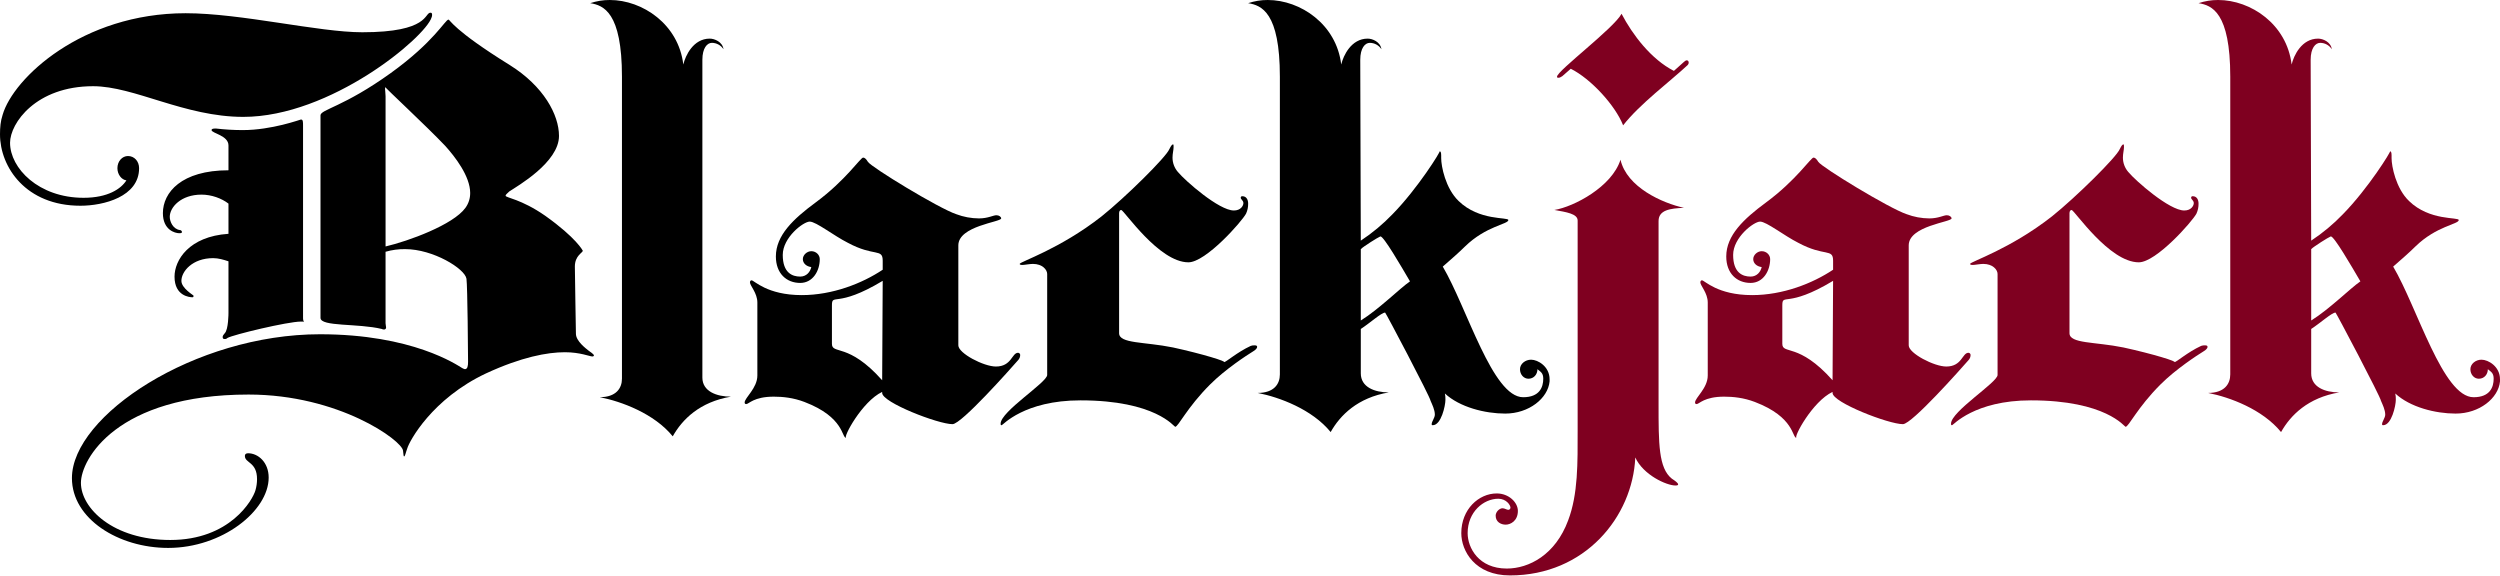
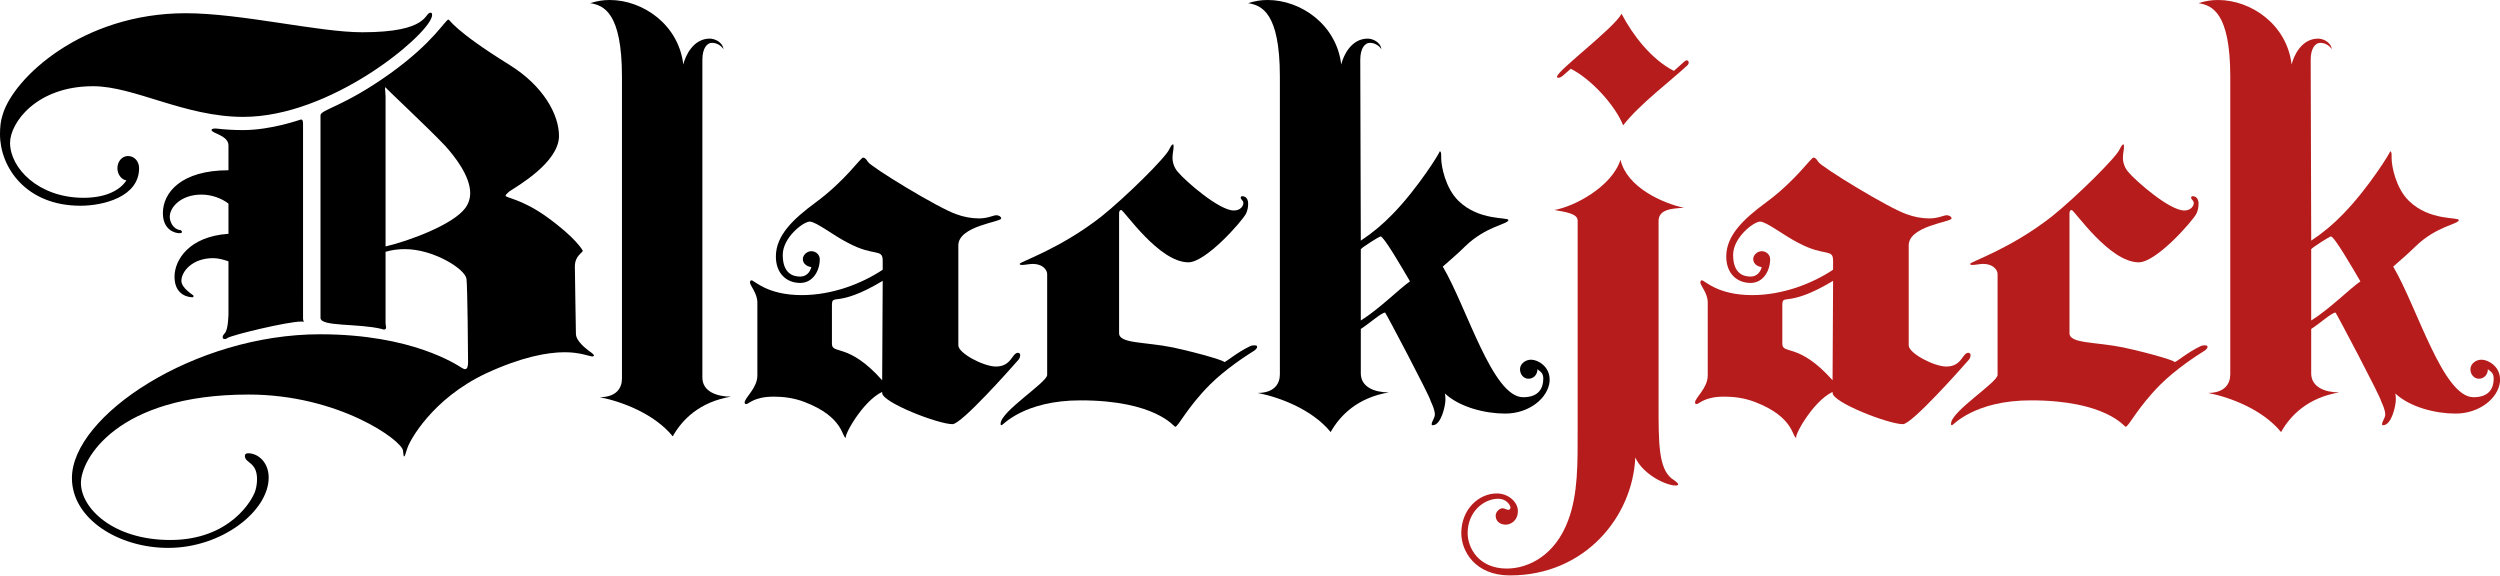
- <svg xmlns="http://www.w3.org/2000/svg" id="Layer_9" data-name="Layer 9" viewBox="0 0 4053.53 932.99">
+ <svg xmlns="http://www.w3.org/2000/svg" id="Layer_9" data-name="Layer 9" viewBox="0 0 4053.52 932.99">
  <defs>
-     <style>.cls-1{fill:#7f0020;}</style>
+     <style>.cls-1{fill:#b71c1c;}</style>
  </defs>
-   <path d="M1122.19,732.52c-95.19,0-176.65-49.73-243.54-49.73-92.61,0-134.63,60-134.63,91.75,0,41.16,46.3,89.18,119.19,89.18,39.45,0,60.89-14.57,69.46-28.29-7.71-.86-14.58-9.44-14.58-19.73,0-11.15,7.72-19.72,17.16-19.72,10.29,0,18,8.57,18,19.72,0,46.31-57.45,60.89-95.18,60.89-88.33,0-130.35-62.6-130.35-115.77,0-11.15.86-21.44,4.29-31.73,17.15-59.17,128.63-164.64,296.71-164.64,90,0,215.24,30.87,286.41,30.87,108.91,0,100.33-31.73,110.62-31.73,1.72,0,2.57.86,2.57,3.43a9.41,9.41,0,0,1-.85,4.29C1417.18,603.89,1263.68,732.52,1122.19,732.52Zm568.54,386.75c0,.86-.86,1.71-2.57,1.71-4.29,0-19.73-6.86-44.6-6.86-28.29,0-70.31,7.72-127.77,34.31-87.47,41.16-124.34,109.76-127.77,121.76-2.57,6.86-3.43,12.87-5.14,12.87-.86,0-.86-2.58-1.72-9.44-1.71-16.29-103.76-90.89-250.4-90.89-214.38,0-271.83,105.47-271.83,143.2,0,41.16,52.31,92.62,144.92,92.62,96.9,0,133.77-65.18,138.06-80.61a65.1,65.1,0,0,0,2.57-18c0-28.3-19.72-25.73-19.72-37.73,0-2.57,1.71-4.29,5.15-4.29,16.29,0,33.44,14.58,33.44,39.45,0,54-75.46,114.05-162.93,114.05-80.61,0-156.07-47.16-156.07-113.19,0-101.19,198.94-233.25,402.18-233.25,150.07,0,222.1,49.73,230.67,54.88,1.72.86,3.43,1.71,4.29,1.71,4.29,0,5.15-5.14,5.15-12,0-8.58-.86-122.63-2.58-134.63-2.57-16.3-54-48-99.47-48a109.23,109.23,0,0,0-31.73,4.28V1067c0,2.57.86,5.15.86,6.86a3.14,3.14,0,0,1-3.43,3.43,6.47,6.47,0,0,1-3.43-.86c-38.59-9.43-99.47-3.43-99.47-18V730c0-9.43,37.73-13.72,114-68.6,70.32-50.6,88.32-86.61,93.47-86.61,2.57,0,6.86,16.29,99.47,73.74,54.88,34.31,79.75,80.61,79.75,114.91,0,42.88-67.74,81.47-80.61,90-3.43,3.44-6,5.15-6,6.87,0,3.42,24.87,5.14,64.32,32.58,50.59,36,60.88,56.6,60.88,56.6,0,3.43-12.86,7.72-12.86,25.72,0,15.44,1.71,101.19,1.71,108.91,0,12,16.3,24,20.58,27.44C1684.73,1113.27,1690.73,1117.55,1690.73,1119.27Zm-471.64-60c0,4.29,1.71,5.15,1.71,6,0-.85-1.71-.85-5.14-.85-21.44,0-110.62,21.43-119.2,26.58a5.53,5.53,0,0,1-4.29,1.72c-2.57,0-3.43-.86-3.43-3.43,0-1.72,1.72-4.29,3.43-6,6-6,6-32.58,6-32.58v-84c-7.72-2.57-16.3-5.15-24.87-5.15-33.45,0-51.45,21.44-51.45,36.88,0,12,19.72,23.15,19.72,24s0,2.57-1.72,2.57c-4.28,0-29.15-1.71-29.15-33.44,0-26.59,23.15-65.17,87.47-69.46V873.16c-11.15-8.58-27.44-14.58-43.74-14.58-33.44,0-51.45,20.58-51.45,36,0,7.71,5.15,19.72,16.29,21.44,1.72,0,2.58.85,3.43,2.57,0,1.71,0,2.57-4.28,2.57-6.86,0-26.59-5.14-26.59-32.59,0-33.44,30-69.46,106.34-69.46v-40.3c0-16.29-27.44-19.72-27.44-24.87,0-1.71,1.71-2.57,6.86-2.57a377.77,377.77,0,0,0,43.73,2.57c47.16,0,93.47-17.15,94.33-17.15,3.43,0,3.43,3.43,3.43,10.29Zm271-203.23c0-27.44-24.87-59.17-40.31-76.32-30.87-32.59-98.61-95.19-96.9-95.19-.86,0-.86,1.72-.86,2.57,0,2.58.86,6.86.86,12V942.62c36.88-8.58,109.77-35.16,129.49-62.6A40.16,40.16,0,0,0,1490.07,856Z" transform="translate(-727.72 -543.01)" />
-   <path d="M1818.51,1250.47c-30-36.87-83.18-56.6-118.34-63.46,26.58,0,36-14.57,36-30V667.35c0-104.62-30-115.77-51.46-119.2a98.68,98.68,0,0,1,31.73-5.14c53.17,0,111.48,39.45,119.2,104.62,3.43-14.58,16.29-42,42.88-42,7.71,0,20.58,5.14,22.29,17.15A22.55,22.55,0,0,0,1882,612.47c-7.72,0-15.44,8.57-15.44,27.44v515.37c0,22.3,23.15,30.88,46.31,30.88C1862.24,1194.73,1833.94,1223,1818.51,1250.47Z" transform="translate(-727.72 -543.01)" />
-   <path d="M2272.13,1230.75c-23.15,0-114.05-35.16-114.05-50.6v-1.71c-32.58,15.43-64.31,74.6-58.31,74.6-7.72,0-2.57-33.44-67.75-58.31-18-6.86-35.15-8.57-49.73-8.57-32.59,0-40.3,12-44.59,12a2.28,2.28,0,0,1-2.58-2.57c0-7.72,20.59-23.15,20.59-43.73V1033.52c0-15.44-12-27.44-12-32.59,0-1.72.86-3.43,2.57-3.43,4.29,0,24.87,24,81.47,24,49.73,0,97.76-18.86,131.2-41.16V965.77c0-20.58-13.72-6-56.6-29.15-22.29-11.15-51.45-34.31-61.74-34.31s-43.73,25.73-43.73,54c0,29.15,15.43,35.16,28.3,35.16,10.29,0,16.29-7.72,18-15.44-7.71-.86-13.72-6-13.72-12.86s6.86-12.87,13.72-12.87c7.72,0,13.72,6,13.72,12.87,0,18.86-11.14,38.59-31.72,38.59-22.3,0-39.45-15.44-39.45-42.88,0-34.3,28.3-60.88,64.31-87.47,48.88-36,72.89-72.89,77.18-72.89,2.57,0,5.15,2.58,7.72,6.86,5.14,8.58,114.91,75.47,143.21,84.9a106,106,0,0,0,36.87,6.86c14.58,0,23.15-5.15,28.3-5.15,4.29,0,7.72,2.58,7.72,5.15,0,6-69.46,12-69.46,43.73V1103c0,12.86,41.16,34.3,60.88,34.3,25.73,0,25.73-22.3,36-22.3a3.7,3.7,0,0,1,3.43,3.43,12.32,12.32,0,0,1-3.43,8.58C2366.46,1140.71,2286.71,1230.75,2272.13,1230.75ZM2158.94,998.36c-75.46,45.45-82.32,18.86-82.32,40.3v61.74c0,18,26.58-2.57,81.46,59.17Z" transform="translate(-727.72 -543.01)" />
-   <path d="M2689.75,1166.43c-37.74,37.73-51.46,68.61-56.6,68.61-1.72,0-31.73-42.88-153.5-42.88-91.75,0-126.06,40.3-127.77,40.3s-1.72-.86-1.72-2.57c0-19.72,75.47-66.89,75.47-78.89V987.21c0-6.86-7.72-16.29-23.16-16.29-5.14,0-13.72,1.71-17.15,1.71s-4.28-.86-4.28-1.71c0-3.43,65.17-24,132.91-77.18,38.59-30.87,104.62-96,109.77-108.91,2.57-5.14,4.28-7.72,6-7.72.86,0,.86,1.72.86,4.29,0,5.15-1.72,10.29-1.72,17.15a35.46,35.46,0,0,0,8.58,23.16c12,14.57,66.88,62.6,90.89,62.6,11.15,0,15.44-7.72,15.44-12s-4.29-6-4.29-8.58a2.27,2.27,0,0,1,2.57-2.57c6.86,0,9.44,6,9.44,12a37.18,37.18,0,0,1-3.43,16.29c-6.86,12.86-65.17,78.89-93.47,78.89-48,0-104.62-84.89-108.91-84.89-1.71,0-3.43,1.71-3.43,5.14v194.66c0,17.15,41.16,13.72,87.47,23.15,47.16,10.3,89.18,23.16,82.32,24,3.43,0,21.44-16.3,43.73-26.59a16.92,16.92,0,0,1,6-.85c3.43,0,4.28.85,4.28,2.57s-1.71,4.29-6,6.86C2748.91,1119.27,2714.61,1141.56,2689.75,1166.43Z" transform="translate(-727.72 -543.01)" />
-   <path d="M3168.25,1213.6c-32.59,0-73.75-10.29-97.76-32.59a41.63,41.63,0,0,1,.86,10.29c0,9.43-6.86,41.16-20.58,41.16-.86,0-1.72,0-1.72-1.71,0-4.29,5.15-10.29,5.15-15.44,0-7.72-4.29-16.29-6.87-22.29-.85-6.86-72.88-143.21-73.74-143.21-6,0-24.87,17.15-39.45,26.58v72c0,22.29,22.3,30.87,45.45,30.87-50.59,8.57-78.89,36.87-94.33,64.31-30-36.87-83.18-56.6-118.34-63.46,26.59,0,36-14.58,36-30V667.35c0-104.62-30-115.77-51.45-119.2a98.68,98.68,0,0,1,31.73-5.14c53.16,0,111.48,39.45,119.19,104.62,3.43-14.58,16.3-42,42.88-42,7.72,0,20.58,5.14,22.3,17.15a22.58,22.58,0,0,0-18.87-10.29c-7.72,0-15.44,8.57-15.44,27.44l.86,293.27a303.5,303.5,0,0,0,51.45-42.87c41.16-42,78.9-102.9,76.32-102,1.72,0,2.58,1.72,2.58,6.86v4.29c0,12.86,6.86,48.88,28.29,69.46,33.45,32.59,80.61,25.73,80.61,30.87,0,6.86-36,9.43-70.32,42.88-9.43,9.43-22.29,20.58-36,32.58,39.44,66.89,80.61,211.81,130.34,211.81,26.59,0,32.59-16.29,32.59-30,0-9.43-4.29-11.15-9.43-15.44,0,8.58-6,15.44-14.58,15.44-7.72,0-13.72-6.86-13.72-15.44s8.57-15.43,18-15.43c11.14,0,30,11.15,30,31.73v3.43C3237.71,1188.73,3206.84,1213.6,3168.25,1213.6ZM2965.87,926.33c-4.29,1.71-27.44,16.29-31.73,20.58v115.76c29.16-18,63.46-52.31,79.75-63.46C2999.31,974.35,2971,925.47,2965.87,926.33Z" transform="translate(-727.72 -543.01)" />
-   <path class="cls-1" d="M3416.93,901.46v296.7c0,64.32,0,103.76,21.44,120.91,5.15,3.43,10.29,6.86,10.29,9.44,0,.85-.85,1.71-4.29,1.71-14.57,0-52.3-17.15-65.17-45.45-4.28,96-81.46,191.23-203.23,191.23-56.6,0-78.89-39.45-78.89-68.6,0-38.59,28.29-64.32,57.45-64.32,19.72,0,34.3,14.58,34.3,28.3,0,16.29-12,22.3-19.72,22.3s-16.3-4.29-16.3-14.58c0-6,6-12,11.15-12,3.43,0,6.86,2.58,9.44,2.58a3.7,3.7,0,0,0,3.43-3.43c0-4.29-6.86-14.58-19.73-14.58-24,0-49.73,21.44-49.73,55.74,0,24,18,57.45,63.45,57.45,36,0,78.9-22.29,99.48-78,16.29-42.88,15.43-93.47,15.43-146.64V900.6c0-11.15-18.86-13.72-37.73-17.15,31.73-5.15,93.47-37.73,107.19-81.47,10.29,44.6,67.75,70.32,102.91,78C3435.8,880.88,3416.93,883.45,3416.93,901.46Zm-57.45-155.22c-12.86-32.58-52.31-75.46-84.89-91.75l-13.73,12c-2.57,1.72-4.28,2.58-6,2.58s-2.57,0-2.57-1.72c0-9.43,92.61-78.89,104.62-102,18,34.3,48,73.74,84.89,92.61l16.3-14.58c1.71-1.71,3.43-2.57,4.28-2.57,2.58,0,3.43,1.71,3.43,4.29a6.45,6.45,0,0,1-1.71,3.42C3436.66,674.21,3386.06,711.94,3359.48,746.24Z" transform="translate(-727.72 -543.01)" />
-   <path class="cls-1" d="M3813.11,1230.75c-23.16,0-114.05-35.16-114.05-50.6v-1.71c-32.59,15.43-64.32,74.6-58.32,74.6-7.71,0-2.57-33.44-67.74-58.31-18-6.86-35.16-8.57-49.74-8.57-32.58,0-40.3,12-44.59,12a2.27,2.27,0,0,1-2.57-2.57c0-7.72,20.58-23.15,20.58-43.73V1033.52c0-15.44-12-27.44-12-32.59,0-1.72.86-3.43,2.58-3.43,4.29,0,24.87,24,81.46,24,49.74,0,97.76-18.86,131.2-41.16V965.77c0-20.58-13.72-6-56.59-29.15-22.3-11.15-51.45-34.31-61.74-34.31s-43.74,25.73-43.74,54c0,29.15,15.44,35.16,28.3,35.16,10.29,0,16.29-7.72,18-15.44-7.72-.86-13.72-6-13.72-12.86s6.86-12.87,13.72-12.87c7.72,0,13.72,6,13.72,12.87,0,18.86-11.15,38.59-31.73,38.59-22.3,0-39.45-15.44-39.45-42.88,0-34.3,28.3-60.88,64.32-87.47,48.88-36,72.89-72.89,77.18-72.89,2.57,0,5.14,2.58,7.71,6.86,5.15,8.58,114.91,75.47,143.21,84.9a106,106,0,0,0,36.87,6.86c14.58,0,23.16-5.15,28.3-5.15,4.29,0,7.72,2.58,7.72,5.15,0,6-69.46,12-69.46,43.73V1103c0,12.86,41.16,34.3,60.89,34.3,25.72,0,25.72-22.3,36-22.3a3.69,3.69,0,0,1,3.43,3.43,12.32,12.32,0,0,1-3.43,8.58C3907.44,1140.71,3827.69,1230.75,3813.11,1230.75Zm-113.2-232.39c-75.46,45.45-82.32,18.86-82.32,40.3v61.74c0,18,26.58-2.57,81.47,59.17Z" transform="translate(-727.72 -543.01)" />
-   <path class="cls-1" d="M4230.72,1166.43c-37.73,37.73-51.45,68.61-56.6,68.61-1.71,0-31.73-42.88-153.49-42.88-91.76,0-126.06,40.3-127.77,40.3s-1.72-.86-1.72-2.57c0-19.72,75.46-66.89,75.46-78.89V987.21c0-6.86-7.72-16.29-23.15-16.29-5.15,0-13.72,1.71-17.15,1.71s-4.29-.86-4.29-1.71c0-3.43,65.17-24,132.92-77.18,38.59-30.87,104.62-96,109.76-108.91,2.57-5.14,4.29-7.72,6-7.72.86,0,.86,1.72.86,4.29,0,5.15-1.71,10.29-1.71,17.15a35.44,35.44,0,0,0,8.57,23.16c12,14.57,66.89,62.6,90.9,62.6,11.15,0,15.43-7.72,15.43-12s-4.28-6-4.28-8.58a2.27,2.27,0,0,1,2.57-2.57c6.86,0,9.43,6,9.43,12a37,37,0,0,1-3.43,16.29c-6.86,12.86-65.17,78.89-93.47,78.89-48,0-104.62-84.89-108.9-84.89-1.72,0-3.44,1.71-3.44,5.14v194.66c0,17.15,41.17,13.72,87.47,23.15,47.17,10.3,89.19,23.16,82.33,24,3.43,0,21.43-16.3,43.73-26.59a16.87,16.87,0,0,1,6-.85c3.43,0,4.29.85,4.29,2.57s-1.71,4.29-6,6.86C4289.89,1119.27,4255.59,1141.56,4230.72,1166.43Z" transform="translate(-727.72 -543.01)" />
-   <path class="cls-1" d="M4709.22,1213.6c-32.58,0-73.75-10.29-97.76-32.59a41.63,41.63,0,0,1,.86,10.29c0,9.43-6.86,41.16-20.58,41.16-.86,0-1.71,0-1.71-1.71,0-4.29,5.14-10.29,5.14-15.44,0-7.72-4.29-16.29-6.86-22.29-.86-6.86-72.89-143.21-73.75-143.21-6,0-24.87,17.15-39.44,26.58v72c0,22.29,22.29,30.87,45.44,30.87-50.59,8.57-78.89,36.87-94.32,64.31-30-36.87-83.18-56.6-118.34-63.46,26.58,0,36-14.58,36-30V667.35c0-104.62-30-115.77-51.45-119.2a98.68,98.68,0,0,1,31.73-5.14c53.17,0,111.48,39.45,119.2,104.62,3.43-14.58,16.29-42,42.88-42,7.71,0,20.58,5.14,22.29,17.15a22.56,22.56,0,0,0-18.87-10.29c-7.71,0-15.43,8.57-15.43,27.44l.86,293.27a303.9,303.9,0,0,0,51.45-42.87c41.16-42,78.89-102.9,76.32-102,1.71,0,2.57,1.72,2.57,6.86v4.29c0,12.86,6.86,48.88,28.3,69.46,33.44,32.59,80.61,25.73,80.61,30.87,0,6.86-36,9.43-70.32,42.88-9.43,9.43-22.29,20.58-36,32.58,39.45,66.89,80.61,211.81,130.35,211.81,26.58,0,32.58-16.29,32.58-30,0-9.43-4.28-11.15-9.43-15.44,0,8.58-6,15.44-14.58,15.44-7.71,0-13.72-6.86-13.72-15.44s8.58-15.43,18-15.43c11.15,0,30,11.15,30,31.73v3.43C4778.68,1188.73,4747.81,1213.6,4709.22,1213.6ZM4506.85,926.33c-4.29,1.71-27.45,16.29-31.73,20.58v115.76c29.15-18,63.45-52.31,79.75-63.46C4540.29,974.35,4512,925.47,4506.85,926.33Z" transform="translate(-727.72 -543.01)" />
+   <path d="M394.47,189.51c-95.19,0-176.65-49.73-243.54-49.73-92.61,0-134.63,60-134.63,91.75,0,41.16,46.3,89.18,119.19,89.18,39.45,0,60.89-14.57,69.46-28.29-7.71-.86-14.58-9.44-14.58-19.73,0-11.15,7.72-19.72,17.16-19.72,10.29,0,18,8.57,18,19.72,0,46.31-57.45,60.89-95.18,60.89C42,333.58,0,271,0,217.81c0-11.15.86-21.44,4.29-31.73C21.44,126.91,132.92,21.44,301,21.44c90,0,215.24,30.87,286.41,30.87,108.91,0,100.33-31.73,110.62-31.73,1.72,0,2.57.86,2.57,3.43a9.31,9.31,0,0,1-.85,4.29C689.46,60.88,536,189.51,394.47,189.51ZM963,576.26c0,.86-.86,1.71-2.57,1.71-4.29,0-19.73-6.86-44.6-6.86-28.29,0-70.31,7.72-127.77,34.31C700.6,646.58,663.73,715.18,660.3,727.18c-2.57,6.86-3.43,12.87-5.14,12.87-.86,0-.86-2.58-1.72-9.44-1.71-16.29-103.76-90.89-250.4-90.89-214.38,0-271.83,105.47-271.83,143.2,0,41.16,52.31,92.62,144.92,92.62,96.9,0,133.77-65.18,138.06-80.61a65.26,65.26,0,0,0,2.57-18c0-28.3-19.72-25.73-19.72-37.73,0-2.57,1.71-4.29,5.15-4.29,16.29,0,33.44,14.58,33.44,39.45,0,54-75.46,114-162.93,114-80.61,0-156.07-47.16-156.07-113.19C116.63,674,315.57,542,518.81,542c150.07,0,222.1,49.73,230.67,54.88,1.72.86,3.43,1.71,4.29,1.71,4.29,0,5.15-5.14,5.15-12,0-8.58-.86-122.63-2.58-134.63-2.57-16.3-54-48-99.47-48a109.13,109.13,0,0,0-31.73,4.28V524c0,2.57.86,5.15.86,6.86a3.14,3.14,0,0,1-3.43,3.43,6.44,6.44,0,0,1-3.43-.86c-38.59-9.43-99.47-3.43-99.47-18V187c0-9.43,37.73-13.72,114-68.6C704,67.79,722,31.78,727.14,31.78c2.57,0,6.86,16.29,99.47,73.74,54.88,34.31,79.75,80.61,79.75,114.91,0,42.88-67.74,81.47-80.61,90-3.43,3.44-6,5.15-6,6.87,0,3.42,24.87,5.14,64.32,32.58,50.59,36,60.88,56.6,60.88,56.6,0,3.43-12.86,7.72-12.86,25.72,0,15.44,1.71,101.19,1.71,108.91,0,12,16.3,24,20.58,27.44C957,570.26,963,574.54,963,576.26Zm-471.64-60c0,4.29,1.71,5.15,1.71,6,0-.85-1.71-.85-5.14-.85-21.44,0-110.62,21.43-119.2,26.58a5.54,5.54,0,0,1-4.29,1.72c-2.57,0-3.43-.86-3.43-3.43,0-1.72,1.72-4.29,3.43-6,6-6,6-32.58,6-32.58v-84c-7.72-2.57-16.3-5.15-24.87-5.15-33.45,0-51.45,21.44-51.45,36.88,0,12,19.72,23.15,19.72,24s0,2.57-1.72,2.57c-4.28,0-29.15-1.71-29.15-33.44,0-26.59,23.15-65.17,87.47-69.46v-49c-11.15-8.58-27.44-14.58-43.74-14.58-33.44,0-51.45,20.58-51.45,36,0,7.71,5.15,19.72,16.29,21.44,1.72,0,2.58.85,3.43,2.57,0,1.71,0,2.57-4.28,2.57-6.86,0-26.59-5.14-26.59-32.59,0-33.44,30-69.46,106.34-69.46V235.8c0-16.29-27.44-19.72-27.44-24.87,0-1.71,1.71-2.57,6.86-2.57a378.14,378.14,0,0,0,43.73,2.57c47.16,0,93.47-17.15,94.33-17.15,3.43,0,3.43,3.43,3.43,10.29ZM762.37,313c0-27.44-24.87-59.17-40.31-76.32-30.87-32.59-98.61-95.19-96.9-95.19-.86,0-.86,1.72-.86,2.57,0,2.58.86,6.86.86,12V399.61C662,391,734.93,364.45,754.65,337a40.14,40.14,0,0,0,7.7-24Z" transform="translate(0 0)" />
+   <path d="M1090.79,707.46c-30-36.87-83.18-56.6-118.34-63.46,26.58,0,36-14.57,36-30V124.34c0-104.62-30-115.77-51.46-119.2A98.6,98.6,0,0,1,988.72,0c53.17,0,111.48,39.45,119.2,104.62,3.43-14.58,16.29-42,42.88-42,7.71,0,20.58,5.14,22.29,17.15a22.54,22.54,0,0,0-18.81-10.31c-7.72,0-15.44,8.57-15.44,27.44V612.27c0,22.3,23.15,30.88,46.31,30.88C1134.52,651.72,1106.22,680,1090.79,707.46Z" transform="translate(0 0)" />
+   <path d="M1544.41,687.74c-23.15,0-114.05-35.16-114.05-50.6v-1.71c-32.58,15.43-64.31,74.6-58.31,74.6-7.72,0-2.57-33.44-67.75-58.31-18-6.86-35.15-8.57-49.73-8.57-32.59,0-40.3,12-44.59,12a2.28,2.28,0,0,1-2.58-1.94,2.22,2.22,0,0,1,0-.63c0-7.72,20.59-23.15,20.59-43.73V490.51c0-15.44-12-27.44-12-32.59,0-1.72.86-3.43,2.57-3.43,4.29,0,24.87,24,81.47,24,49.73,0,97.76-18.86,131.2-41.16V422.76c0-20.58-13.72-6-56.6-29.15-22.29-11.15-51.45-34.31-61.74-34.31s-43.73,25.73-43.73,54c0,29.15,15.43,35.16,28.3,35.16,10.29,0,16.29-7.72,18-15.44-7.71-.86-13.72-6-13.72-12.86s6.86-12.87,13.72-12.87c7.72,0,13.72,6,13.72,12.87,0,18.86-11.14,38.59-31.72,38.59-22.3,0-39.45-15.44-39.45-42.88,0-34.3,28.3-60.88,64.31-87.47,48.88-36,72.89-72.89,77.18-72.89,2.57,0,5.15,2.58,7.72,6.86,5.14,8.58,114.91,75.47,143.21,84.9a106,106,0,0,0,36.87,6.86c14.58,0,23.15-5.15,28.3-5.15,4.29,0,7.72,2.58,7.72,5.15,0,6-69.46,12-69.46,43.73V560c0,12.86,41.16,34.3,60.88,34.3,25.73,0,25.73-22.3,36-22.3a3.7,3.7,0,0,1,3.43,3.43,12.35,12.35,0,0,1-3.43,8.58C1638.74,597.7,1559,687.74,1544.41,687.74ZM1431.22,455.35c-75.46,45.45-82.32,18.86-82.32,40.3v61.74c0,18,26.58-2.57,81.46,59.17Z" transform="translate(0 0)" />
+   <path d="M1962,623.42c-37.74,37.73-51.46,68.61-56.6,68.61-1.72,0-31.73-42.88-153.5-42.88-91.75,0-126.06,40.3-127.77,40.3s-1.72-.86-1.72-2.57c0-19.72,75.47-66.89,75.47-78.89V444.2c0-6.86-7.72-16.29-23.16-16.29-5.14,0-13.72,1.71-17.15,1.71s-4.28-.86-4.28-1.71c0-3.43,65.17-24,132.91-77.18,38.59-30.87,104.62-96,109.77-108.91,2.57-5.14,4.28-7.72,6-7.72.86,0,.86,1.72.86,4.29,0,5.15-1.72,10.29-1.72,17.15a35.46,35.46,0,0,0,8.58,23.16c12,14.57,66.88,62.6,90.89,62.6,11.15,0,15.44-7.72,15.44-12s-4.29-6-4.29-8.58a2.27,2.27,0,0,1,1.92-2.57,2.36,2.36,0,0,1,.65,0c6.86,0,9.44,6,9.44,12a37.21,37.21,0,0,1-3.43,16.29c-6.86,12.86-65.17,78.89-93.47,78.89-48,0-104.62-84.89-108.91-84.89-1.71,0-3.43,1.71-3.43,5.14V540.24c0,17.15,41.16,13.72,87.47,23.15,47.16,10.3,89.18,23.16,82.32,24,3.43,0,21.44-16.3,43.73-26.59a17,17,0,0,1,6-.85c3.43,0,4.28.85,4.28,2.57s-1.71,4.29-6,6.86C2021.19,576.26,1986.89,598.55,1962,623.42Z" transform="translate(0 0)" />
+   <path d="M2440.53,670.59c-32.59,0-73.75-10.29-97.76-32.59a41.83,41.83,0,0,1,.86,10.29c0,9.43-6.86,41.16-20.58,41.16-.86,0-1.72,0-1.72-1.71,0-4.29,5.15-10.29,5.15-15.44,0-7.72-4.29-16.29-6.87-22.29-.85-6.86-72.88-143.21-73.74-143.21-6,0-24.87,17.15-39.45,26.58v72c0,22.29,22.3,30.87,45.45,30.87-50.59,8.57-78.89,36.87-94.33,64.31-30-36.87-83.18-56.6-118.34-63.46,26.59,0,36-14.58,36-30V124.34c0-104.62-30-115.77-51.45-119.2A98.6,98.6,0,0,1,2055.48,0c53.16,0,111.48,39.45,119.19,104.62,3.43-14.58,16.3-42,42.88-42,7.72,0,20.58,5.14,22.3,17.15A22.56,22.56,0,0,0,2221,69.48c-7.72,0-15.44,8.57-15.44,27.44l.86,293.27a303.89,303.89,0,0,0,51.45-42.87c41.16-42,78.9-102.9,76.32-102,1.72,0,2.58,1.72,2.58,6.86v4.29c0,12.86,6.86,48.88,28.29,69.46,33.45,32.59,80.61,25.73,80.61,30.87,0,6.86-36,9.43-70.32,42.88-9.43,9.43-22.29,20.58-36,32.58,39.44,66.89,80.61,211.81,130.34,211.81,26.59,0,32.59-16.29,32.59-30,0-9.43-4.29-11.15-9.43-15.44,0,8.58-6,15.44-14.58,15.44-7.72,0-13.72-6.86-13.72-15.44s8.57-15.43,18-15.43c11.14,0,30,11.15,30,31.73v3.43C2510,645.72,2479.12,670.59,2440.53,670.59ZM2238.15,383.32c-4.29,1.71-27.44,16.29-31.73,20.58V519.66c29.16-18,63.46-52.31,79.75-63.46C2271.59,431.34,2243.28,382.46,2238.15,383.32Z" transform="translate(0 0)" />
+   <path class="cls-1" d="M2689.21,358.45v296.7c0,64.32,0,103.76,21.44,120.91,5.15,3.43,10.29,6.86,10.29,9.44,0,.85-.85,1.71-4.29,1.71-14.57,0-52.3-17.15-65.17-45.45C2647.2,837.76,2570,933,2448.25,933c-56.6,0-78.89-39.45-78.89-68.6,0-38.59,28.29-64.32,57.45-64.32,19.72,0,34.3,14.58,34.3,28.3,0,16.29-12,22.3-19.72,22.3s-16.3-4.29-16.3-14.58c0-6,6-12,11.15-12,3.43,0,6.86,2.58,9.44,2.58a3.7,3.7,0,0,0,3.43-3.43c0-4.29-6.86-14.58-19.73-14.58-24,0-49.73,21.44-49.73,55.74,0,24,18,57.45,63.45,57.45,36,0,78.9-22.29,99.48-78C2558.87,801,2558,750.38,2558,697.21V357.59c0-11.15-18.86-13.72-37.73-17.15,31.73-5.15,93.47-37.73,107.19-81.47,10.29,44.6,67.75,70.32,102.91,78C2708.08,337.87,2689.21,340.44,2689.21,358.45Zm-57.45-155.22c-12.86-32.58-52.31-75.46-84.89-91.75l-13.73,12c-2.57,1.72-4.28,2.58-6,2.58s-2.57,0-2.57-1.72c0-9.43,92.61-78.89,104.62-102,18,34.3,48,73.74,84.89,92.61l16.3-14.58c1.71-1.71,3.43-2.57,4.28-2.57,2.58,0,3.43,1.71,3.43,4.29a6.44,6.44,0,0,1-1.71,3.42C2708.94,131.2,2658.34,168.93,2631.76,203.23Z" transform="translate(0 0)" />
+   <path class="cls-1" d="M3085.39,687.74c-23.16,0-114-35.16-114-50.6v-1.71C2938.75,650.86,2907,710,2913,710c-7.71,0-2.57-33.44-67.74-58.31-18-6.86-35.16-8.57-49.74-8.57-32.58,0-40.3,12-44.59,12a2.27,2.27,0,0,1-2.57-1.92,2.36,2.36,0,0,1,0-.65c0-7.72,20.58-23.15,20.58-43.73V490.51c0-15.44-12-27.44-12-32.59,0-1.72.86-3.43,2.58-3.43,4.29,0,24.87,24,81.46,24,49.74,0,97.76-18.86,131.2-41.16V422.76c0-20.58-13.72-6-56.59-29.15-22.3-11.15-51.45-34.31-61.74-34.31s-43.74,25.73-43.74,54c0,29.15,15.44,35.16,28.3,35.16,10.29,0,16.29-7.72,18-15.44-7.72-.86-13.72-6-13.72-12.86s6.86-12.87,13.72-12.87c7.72,0,13.72,6,13.72,12.87,0,18.86-11.15,38.59-31.73,38.59-22.3,0-39.45-15.44-39.45-42.88,0-34.3,28.3-60.88,64.32-87.47,48.88-36,72.89-72.89,77.18-72.89,2.57,0,5.14,2.58,7.71,6.86,5.15,8.58,114.91,75.47,143.21,84.9a106,106,0,0,0,36.87,6.86c14.58,0,23.16-5.15,28.3-5.15,4.29,0,7.72,2.58,7.72,5.15,0,6-69.46,12-69.46,43.73V560c0,12.86,41.16,34.3,60.89,34.3,25.72,0,25.72-22.3,36-22.3a3.7,3.7,0,0,1,3.43,3.43,12.35,12.35,0,0,1-3.43,8.58C3179.72,597.7,3100,687.74,3085.39,687.74Zm-113.2-232.39c-75.46,45.45-82.32,18.86-82.32,40.3v61.74c0,18,26.58-2.57,81.47,59.17Z" transform="translate(0 0)" />
+   <path class="cls-1" d="M3503,623.42c-37.73,37.73-51.45,68.61-56.6,68.61-1.71,0-31.73-42.88-153.49-42.88-91.76,0-126.06,40.3-127.77,40.3s-1.72-.86-1.72-2.57c0-19.72,75.46-66.89,75.46-78.89V444.2c0-6.86-7.72-16.29-23.15-16.29-5.15,0-13.72,1.71-17.15,1.71s-4.29-.86-4.29-1.71c0-3.43,65.17-24,132.92-77.18,38.59-30.87,104.62-96,109.76-108.91,2.57-5.14,4.29-7.72,6-7.72.86,0,.86,1.72.86,4.29,0,5.15-1.71,10.29-1.71,17.15a35.45,35.45,0,0,0,8.57,23.16c12,14.57,66.89,62.6,90.9,62.6,11.15,0,15.43-7.72,15.43-12s-4.28-6-4.28-8.58a2.27,2.27,0,0,1,1.92-2.57,2.36,2.36,0,0,1,.65,0c6.86,0,9.43,6,9.43,12a36.93,36.93,0,0,1-3.43,16.29c-6.86,12.86-65.17,78.89-93.47,78.89-48,0-104.62-84.89-108.9-84.89-1.72,0-3.44,1.71-3.44,5.14V540.24c0,17.15,41.17,13.72,87.47,23.15,47.17,10.3,89.19,23.16,82.33,24,3.43,0,21.43-16.3,43.73-26.59a17,17,0,0,1,6-.85c3.43,0,4.29.85,4.29,2.57s-1.71,4.29-6,6.86C3562.17,576.26,3527.87,598.55,3503,623.42Z" transform="translate(0 0)" />
+   <path class="cls-1" d="M3981.5,670.59c-32.58,0-73.75-10.29-97.76-32.59a41.83,41.83,0,0,1,.86,10.29c0,9.43-6.86,41.16-20.58,41.16-.86,0-1.71,0-1.71-1.71,0-4.29,5.14-10.29,5.14-15.44,0-7.72-4.29-16.29-6.86-22.29-.86-6.86-72.89-143.21-73.75-143.21-6,0-24.87,17.15-39.44,26.58v72c0,22.29,22.29,30.87,45.44,30.87-50.59,8.57-78.89,36.87-94.32,64.31-30-36.87-83.18-56.6-118.34-63.46,26.58,0,36-14.58,36-30V124.34c0-104.62-30-115.77-51.45-119.2A98.64,98.64,0,0,1,3596.46,0c53.17,0,111.48,39.45,119.2,104.62,3.43-14.58,16.29-42,42.88-42,7.71,0,20.58,5.14,22.29,17.15A22.55,22.55,0,0,0,3762,69.48c-7.71,0-15.43,8.57-15.43,27.44l.86,293.27a303.89,303.89,0,0,0,51.45-42.87c41.16-42,78.89-102.9,76.32-102,1.71,0,2.57,1.72,2.57,6.86v4.29c0,12.86,6.86,48.88,28.3,69.46,33.44,32.59,80.61,25.73,80.61,30.87,0,6.86-36,9.43-70.32,42.88-9.43,9.43-22.29,20.58-36,32.58,39.45,66.89,80.61,211.81,130.35,211.81,26.58,0,32.58-16.29,32.58-30,0-9.43-4.28-11.15-9.43-15.44,0,8.58-6,15.44-14.58,15.44-7.71,0-13.72-6.86-13.72-15.44s8.58-15.43,18-15.43c11.15,0,30,11.15,30,31.73v3.43C4051,645.72,4020.09,670.59,3981.5,670.59ZM3779.13,383.32c-4.29,1.71-27.45,16.29-31.73,20.58V519.66c29.15-18,63.45-52.31,79.75-63.46C3812.57,431.34,3784.28,382.46,3779.13,383.32Z" transform="translate(0 0)" />
</svg>
